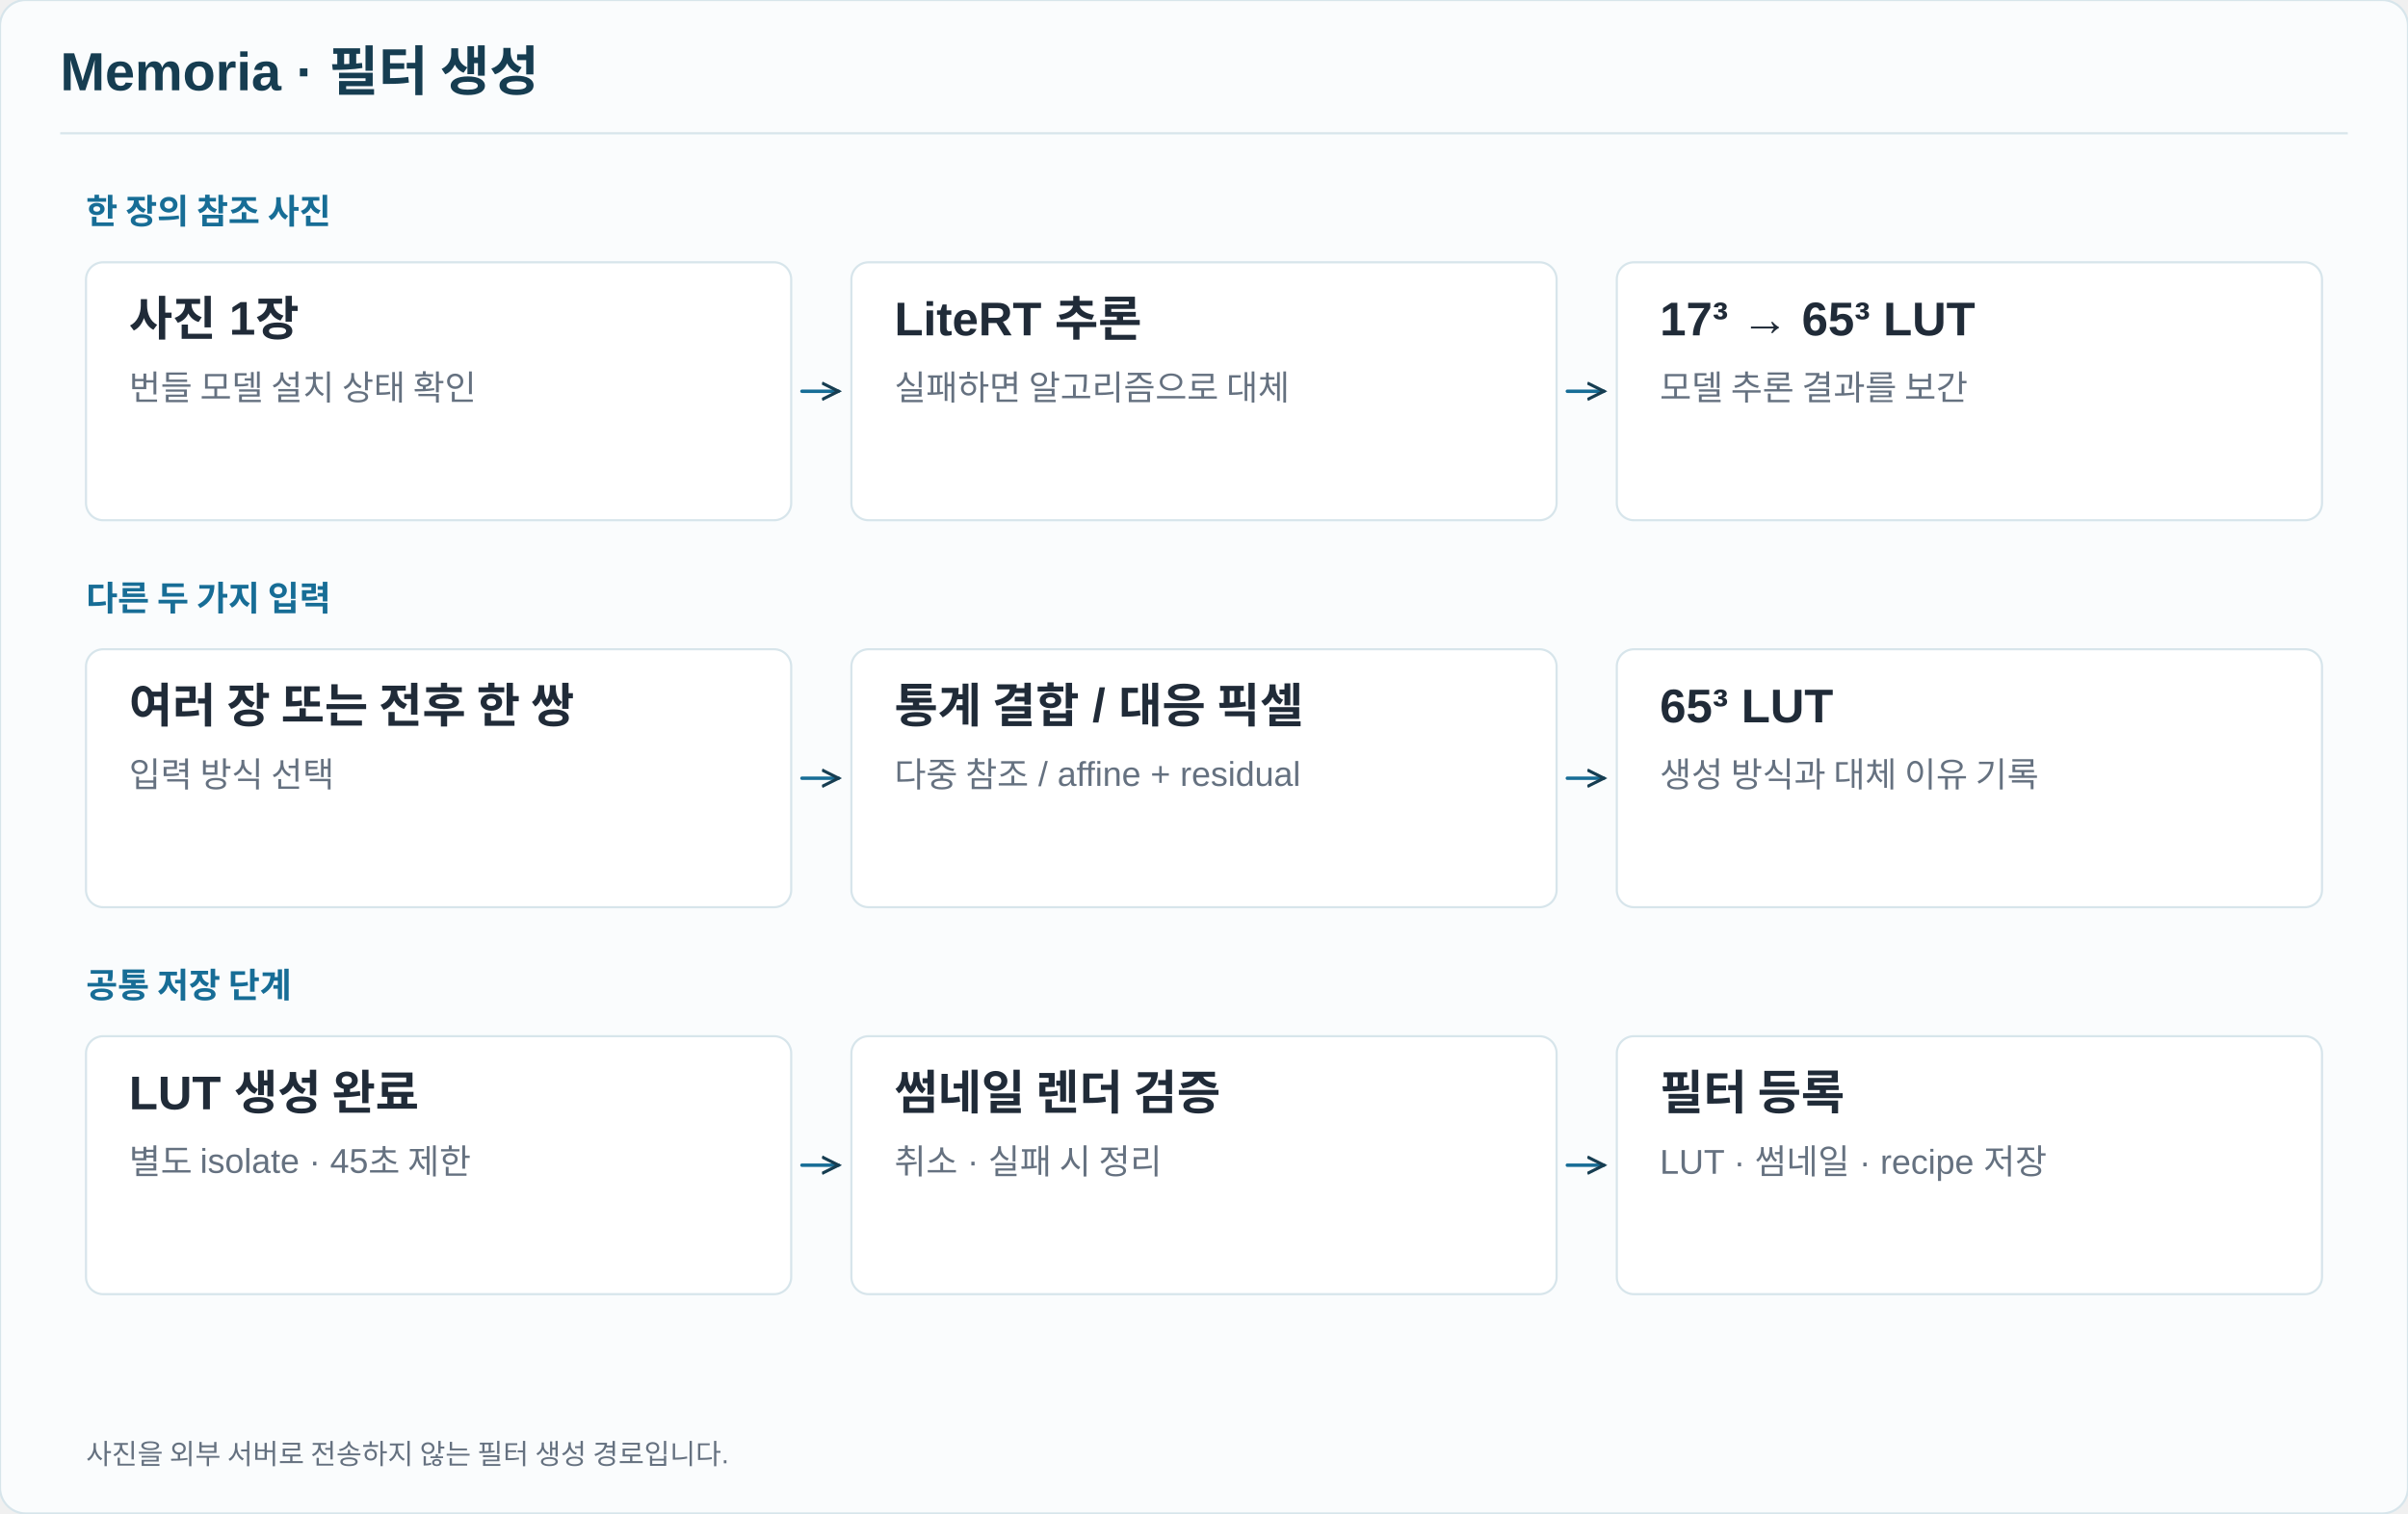
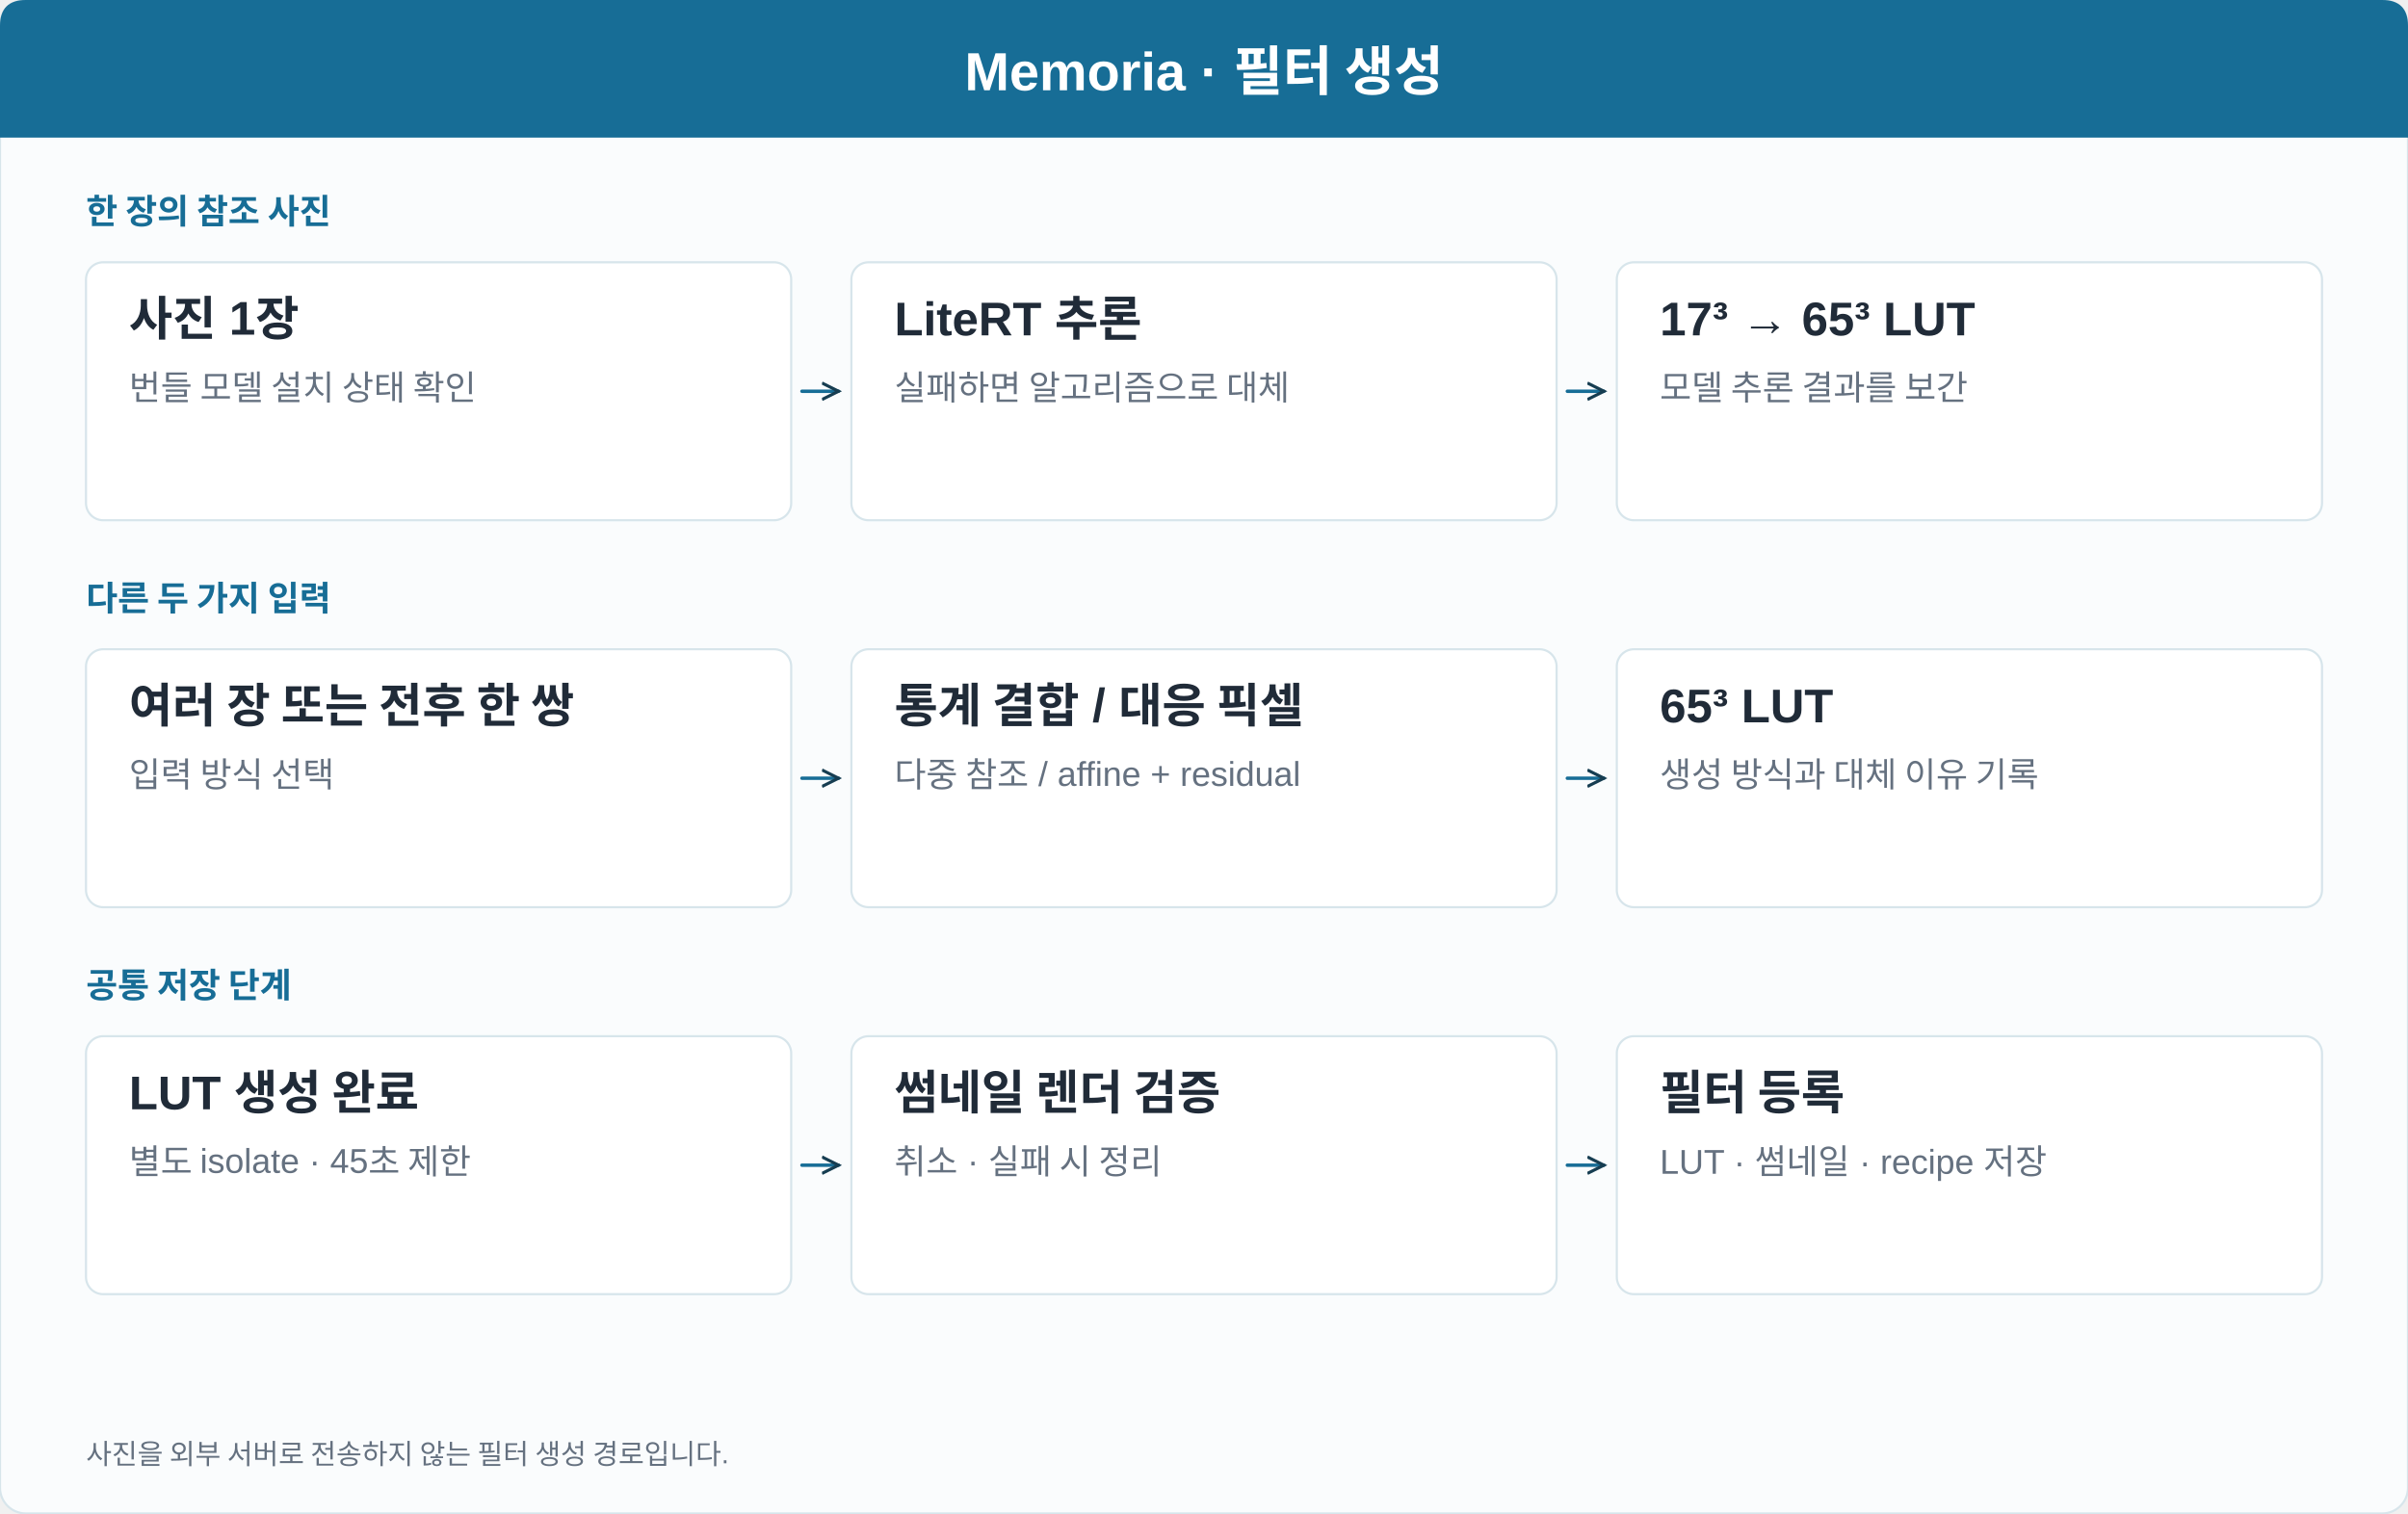
<svg xmlns="http://www.w3.org/2000/svg" width="1120" height="704" viewBox="0 0 1120 704" role="img" aria-labelledby="title desc" font-family="Segoe UI, Malgun Gothic, Arial, sans-serif">
  <defs>
    <marker id="arrow" viewBox="0 0 10 10" refX="8" refY="5" markerWidth="6" markerHeight="6" orient="auto">
      <path d="M0 1 L8 5 L0 9" fill="none" stroke="#163D51" stroke-width="1.5" />
    </marker>
  </defs>
  <rect x="0" y="0" width="1120" height="704" rx="12" fill="#FAFCFD" stroke="#D7E5EB" />
-   <path d="M28 62 H1092" stroke="#D7E5EB" />
-   <text x="28" y="42" font-size="25" fill="#163D51" font-weight="600">Memoria · 필터 생성</text>
+   <path d="M12 0 H1108 Q1120 0 1120 12 V64 H0 V12 Q0 0 12 0 Z" fill="#176D96" />
+   <text x="560" text-anchor="middle" y="42" font-size="25" fill="#FFFFFF" font-weight="600">Memoria · 필터 생성</text>
  <g transform="translate(0 -80)">
    <text x="40" y="184" font-size="16" fill="#176D96" font-weight="600">한 장의 참조 사진</text>
    <rect x="40" y="202" width="328" height="120" rx="8" fill="#FFFFFF" stroke="#D7E5EB" />
    <text x="60" y="236" font-size="22" fill="#202B38" font-weight="600">사진 1장</text>
    <text x="60" y="266" font-size="16" fill="#657180" font-weight="400">번들 모델 설치 상태 확인</text>
    <path d="M373 262 L390 262" fill="none" stroke="#176D96" stroke-width="1.6" stroke-linecap="round" stroke-linejoin="round" marker-end="url(#arrow)" />
    <rect x="396" y="202" width="328" height="120" rx="8" fill="#FFFFFF" stroke="#D7E5EB" />
    <text x="416" y="236" font-size="22" fill="#202B38" font-weight="600">LiteRT 추론</text>
    <text x="416" y="266" font-size="16" fill="#657180" font-weight="400">실패하면 알고리즘으로 대체</text>
    <path d="M729 262 L746 262" fill="none" stroke="#176D96" stroke-width="1.6" stroke-linecap="round" stroke-linejoin="round" marker-end="url(#arrow)" />
    <rect x="752" y="202" width="328" height="120" rx="8" fill="#FFFFFF" stroke="#D7E5EB" />
    <text x="772" y="236" font-size="22" fill="#202B38" font-weight="600">17³ → 65³ LUT</text>
    <text x="772" y="266" font-size="16" fill="#657180" font-weight="400">모델 추론 결과를 보간</text>
    <text x="40" y="364" font-size="16" fill="#176D96" font-weight="600">다른 두 가지 입력</text>
    <rect x="40" y="382" width="328" height="120" rx="8" fill="#FFFFFF" stroke="#D7E5EB" />
    <text x="60" y="416" font-size="22" fill="#202B38" font-weight="600">여러 장 또는 전후 한 쌍</text>
    <text x="60" y="446" font-size="16" fill="#657180" font-weight="400">입력 방식 선택</text>
    <path d="M373 442 L390 442" fill="none" stroke="#176D96" stroke-width="1.6" stroke-linecap="round" stroke-linejoin="round" marker-end="url(#arrow)" />
    <rect x="396" y="382" width="328" height="120" rx="8" fill="#FFFFFF" stroke="#D7E5EB" />
    <text x="416" y="416" font-size="22" fill="#202B38" font-weight="600">통계 결합 / 대응 픽셀</text>
    <text x="416" y="446" font-size="16" fill="#657180" font-weight="400">다중 참조 / affine + residual</text>
    <path d="M729 442 L746 442" fill="none" stroke="#176D96" stroke-width="1.6" stroke-linecap="round" stroke-linejoin="round" marker-end="url(#arrow)" />
    <rect x="752" y="382" width="328" height="120" rx="8" fill="#FFFFFF" stroke="#D7E5EB" />
    <text x="772" y="416" font-size="22" fill="#202B38" font-weight="600">65³ LUT</text>
    <text x="772" y="446" font-size="16" fill="#657180" font-weight="400">생성 방식과 대체 이유 기록</text>
    <text x="40" y="544" font-size="16" fill="#176D96" font-weight="600">공통 저장 단계</text>
    <rect x="40" y="562" width="328" height="120" rx="8" fill="#FFFFFF" stroke="#D7E5EB" />
    <text x="60" y="596" font-size="22" fill="#202B38" font-weight="600">LUT 생성 완료</text>
    <text x="60" y="626" font-size="16" fill="#657180" font-weight="400">별도 isolate · 45초 제한</text>
    <path d="M373 622 L390 622" fill="none" stroke="#176D96" stroke-width="1.6" stroke-linecap="round" stroke-linejoin="round" marker-end="url(#arrow)" />
    <rect x="396" y="562" width="328" height="120" rx="8" fill="#FFFFFF" stroke="#D7E5EB" />
    <text x="416" y="596" font-size="22" fill="#202B38" font-weight="600">썸네일 렌더 검증</text>
    <text x="416" y="626" font-size="16" fill="#657180" font-weight="400">취소 · 실패 시 정리</text>
    <path d="M729 622 L746 622" fill="none" stroke="#176D96" stroke-width="1.6" stroke-linecap="round" stroke-linejoin="round" marker-end="url(#arrow)" />
    <rect x="752" y="562" width="328" height="120" rx="8" fill="#FFFFFF" stroke="#D7E5EB" />
    <text x="772" y="596" font-size="22" fill="#202B38" font-weight="600">필터 등록</text>
    <text x="772" y="626" font-size="16" fill="#657180" font-weight="400">LUT · 썸네일 · recipe 저장</text>
    <text x="40" y="761" font-size="13" fill="#657180" font-weight="400">사진을 외부 서버로 전송하지 않는 필터 생성 경로입니다.</text>
  </g>
</svg>
